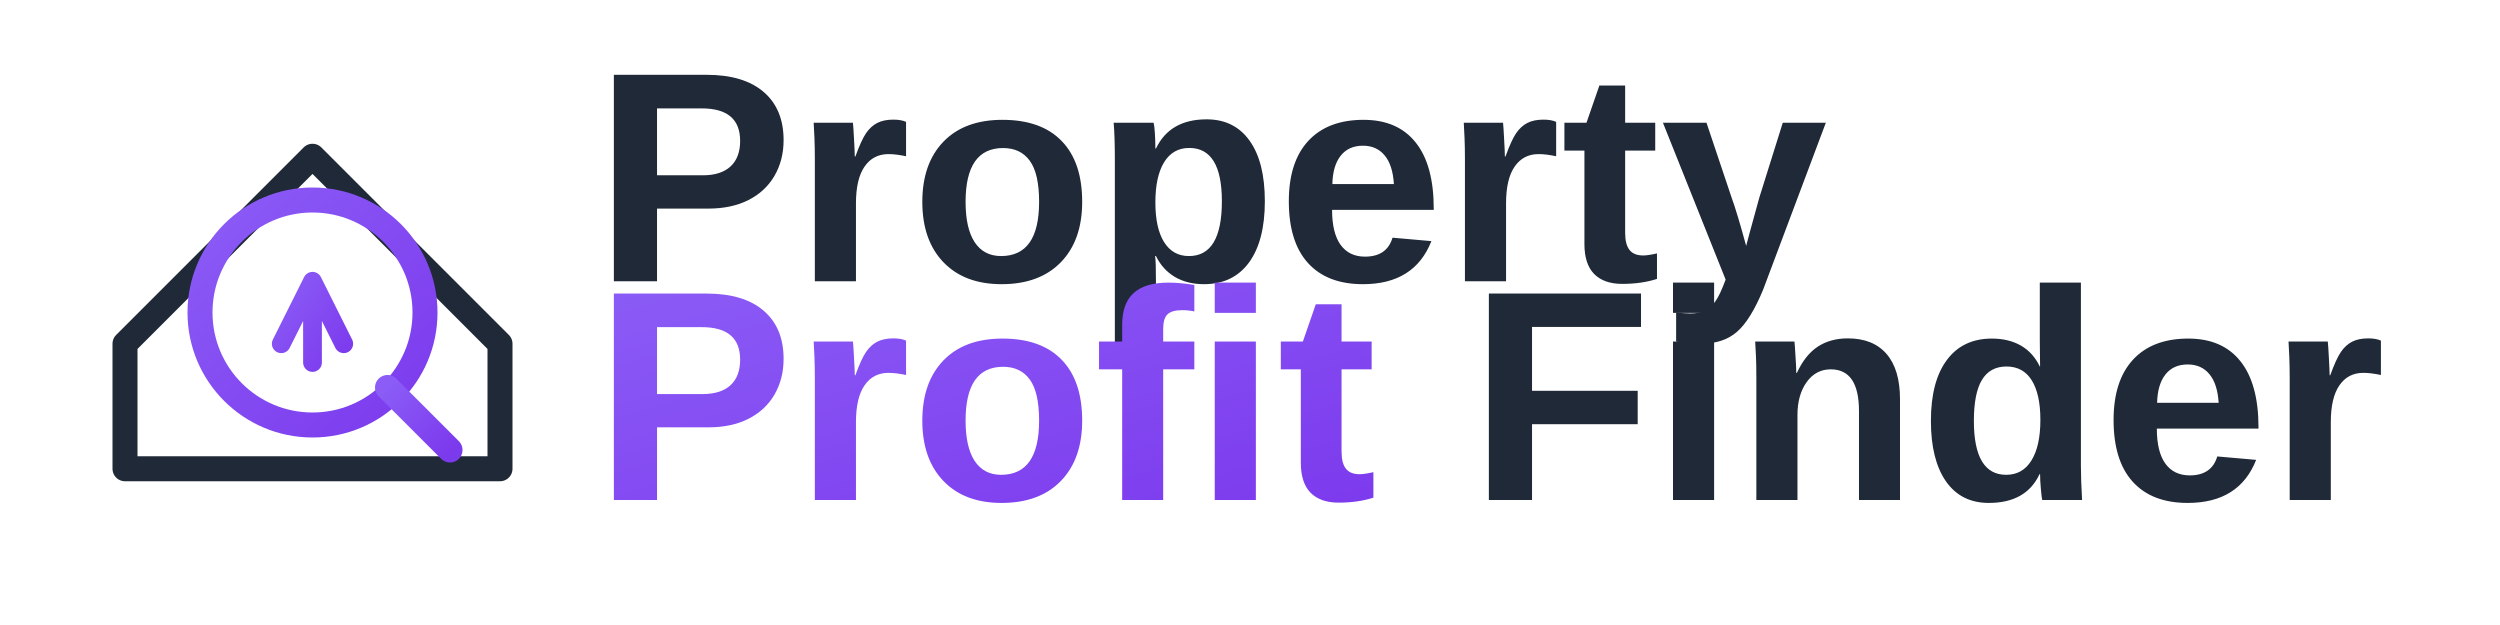
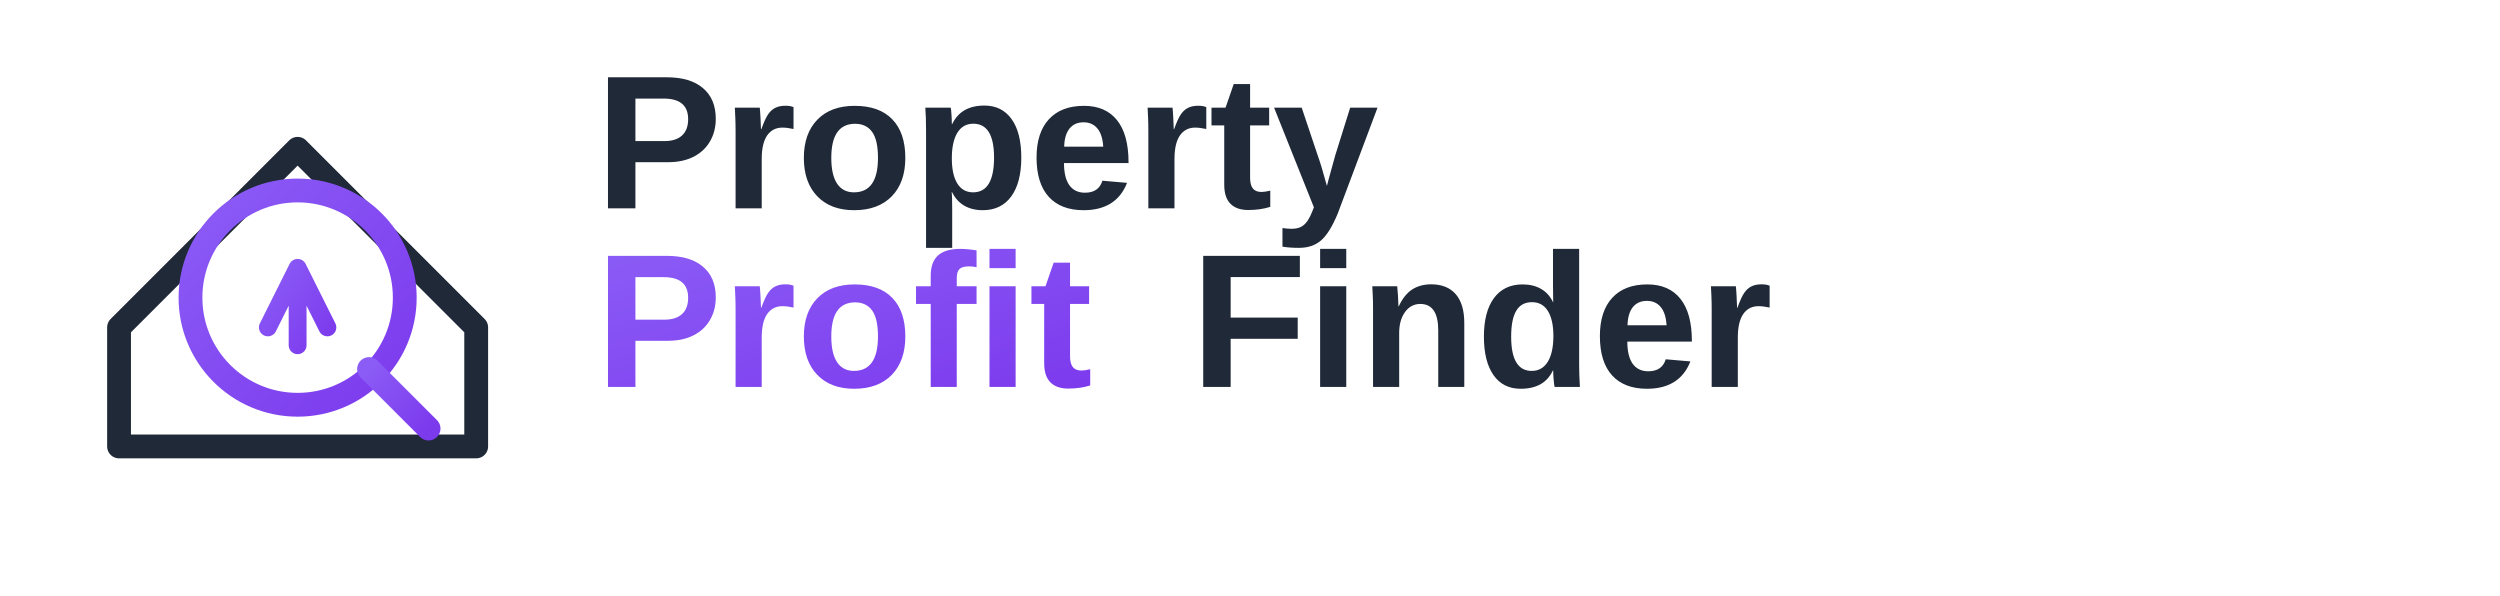
- <svg xmlns="http://www.w3.org/2000/svg" width="400" height="100" viewBox="0 0 400 100">
+ <svg xmlns="http://www.w3.org/2000/svg" width="420" height="100" viewBox="0 0 420 100">
  <g id="logo-icon">
    <path d="M 20 55 L 50 25 L 80 55 L 80 75 L 20 75 Z" fill="none" stroke="#1F2937" stroke-width="4" stroke-linejoin="round" />
    <circle cx="50" cy="50" r="18" fill="none" stroke="url(#purpleGradient)" stroke-width="4" />
    <line x1="62" y1="62" x2="72" y2="72" stroke="url(#purpleGradient)" stroke-width="4" stroke-linecap="round" />
    <path d="M 45 55 L 50 45 L 55 55 M 50 45 L 50 58" stroke="url(#purpleGradient)" stroke-width="3" stroke-linecap="round" stroke-linejoin="round" fill="none" />
  </g>
-   <text x="95" y="45" font-family="Arial, sans-serif" font-size="48" font-weight="bold" fill="#1F2937">Property</text>
-   <text x="95" y="80" font-family="Arial, sans-serif" font-size="48" font-weight="bold" fill="url(#purpleGradient)">Profit</text>
-   <text x="235" y="80" font-family="Arial, sans-serif" font-size="48" font-weight="bold" fill="#1F2937">Finder</text>
+   <text x="100" y="35" font-family="Arial, sans-serif" font-size="32" font-weight="bold" fill="#1F2937">Property</text>
+   <text x="100" y="65" font-family="Arial, sans-serif" font-size="32" font-weight="bold" fill="url(#purpleGradient)">Profit</text>
+   <text x="200" y="65" font-family="Arial, sans-serif" font-size="32" font-weight="bold" fill="#1F2937">Finder</text>
  <defs>
    <linearGradient id="purpleGradient" x1="0%" y1="0%" x2="100%" y2="100%">
      <stop offset="0%" style="stop-color:#8B5CF6;stop-opacity:1" />
      <stop offset="100%" style="stop-color:#7C3AED;stop-opacity:1" />
    </linearGradient>
  </defs>
</svg>
